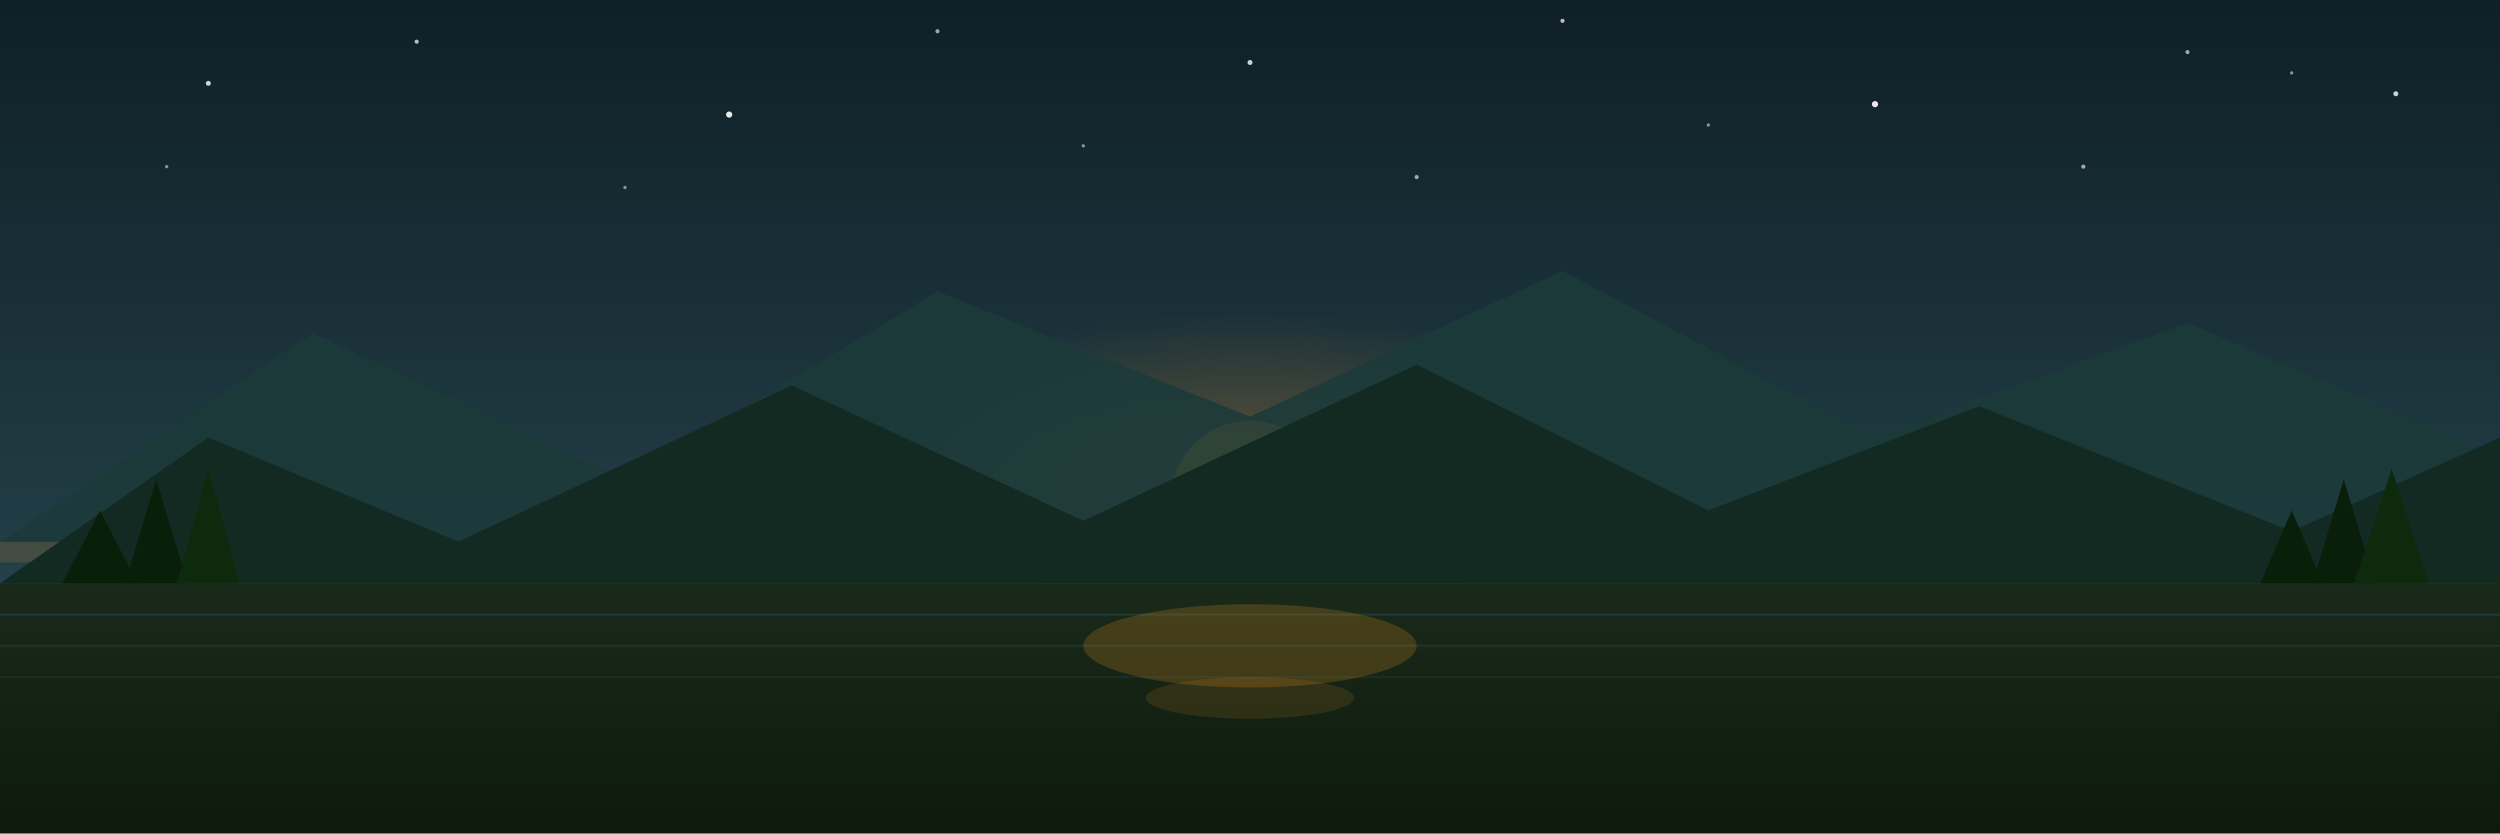
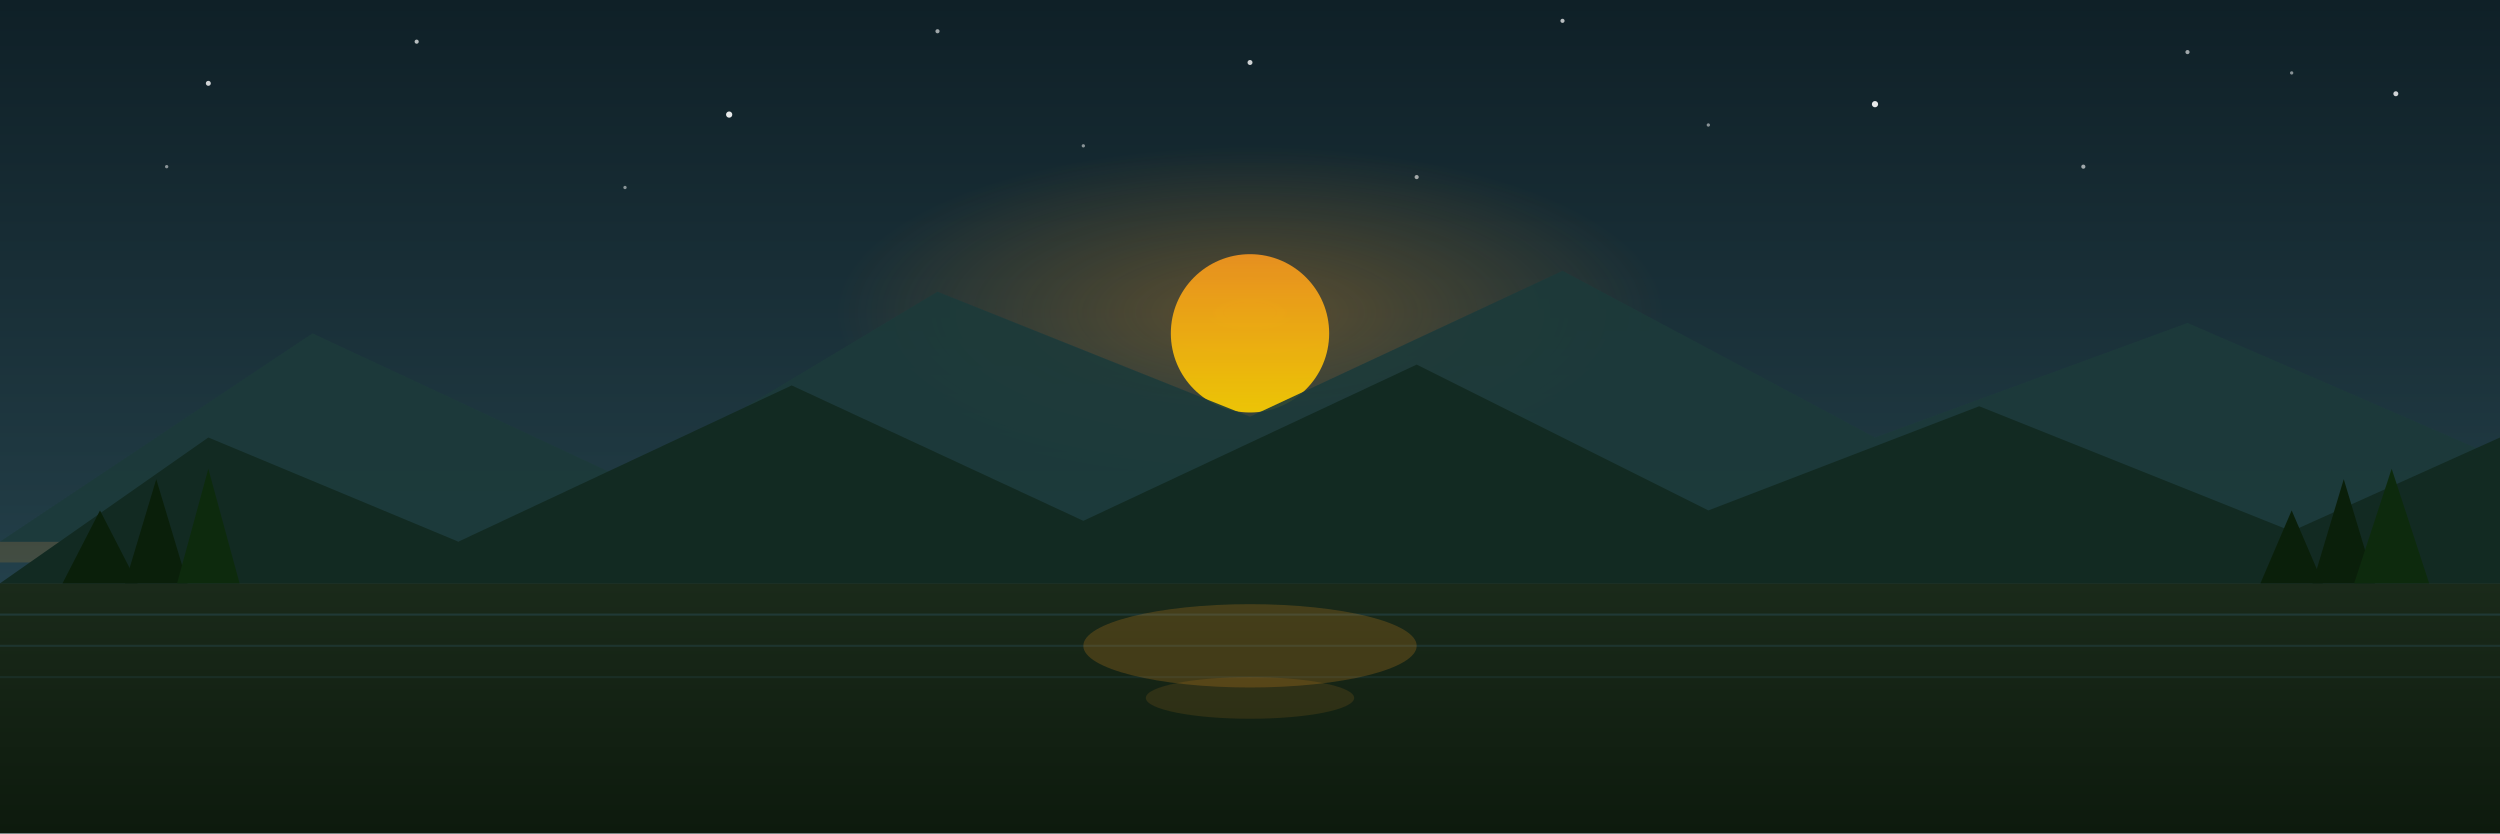
<svg xmlns="http://www.w3.org/2000/svg" viewBox="0 0 1200 400" width="1200" height="400">
  <defs>
    <linearGradient id="sky" x1="0" y1="0" x2="0" y2="1">
      <stop offset="0%" stop-color="#0f2027" />
      <stop offset="60%" stop-color="#203a43" />
      <stop offset="100%" stop-color="#2c5364" />
    </linearGradient>
    <linearGradient id="ground" x1="0" y1="0" x2="0" y2="1">
      <stop offset="0%" stop-color="#1a2a1a" />
      <stop offset="100%" stop-color="#0d1a0d" />
    </linearGradient>
    <linearGradient id="sun" x1="0" y1="0" x2="0" y2="1">
      <stop offset="0%" stop-color="#f7971e" />
      <stop offset="100%" stop-color="#ffd200" />
    </linearGradient>
    <radialGradient id="glow" cx="50%" cy="50%" r="50%">
      <stop offset="0%" stop-color="#f7971e" stop-opacity="0.3" />
      <stop offset="100%" stop-color="#f7971e" stop-opacity="0" />
    </radialGradient>
  </defs>
  <rect width="1200" height="400" fill="url(#sky)" />
  <circle cx="100" cy="40" r="1.2" fill="white" opacity="0.8" />
  <circle cx="200" cy="20" r="1" fill="white" opacity="0.7" />
  <circle cx="350" cy="55" r="1.5" fill="white" opacity="0.9" />
  <circle cx="450" cy="15" r="1" fill="white" opacity="0.6" />
  <circle cx="600" cy="30" r="1.2" fill="white" opacity="0.8" />
  <circle cx="750" cy="10" r="1" fill="white" opacity="0.7" />
  <circle cx="900" cy="50" r="1.5" fill="white" opacity="0.9" />
  <circle cx="1050" cy="25" r="1" fill="white" opacity="0.6" />
  <circle cx="1150" cy="45" r="1.2" fill="white" opacity="0.8" />
  <circle cx="80" cy="80" r="0.8" fill="white" opacity="0.5" />
  <circle cx="300" cy="90" r="0.8" fill="white" opacity="0.5" />
  <circle cx="520" cy="70" r="0.8" fill="white" opacity="0.5" />
  <circle cx="680" cy="85" r="1" fill="white" opacity="0.6" />
  <circle cx="820" cy="60" r="0.8" fill="white" opacity="0.5" />
  <circle cx="1000" cy="80" r="1" fill="white" opacity="0.6" />
  <circle cx="1100" cy="35" r="0.8" fill="white" opacity="0.5" />
-   <ellipse cx="600" cy="230" rx="200" ry="80" fill="url(#glow)" />
-   <circle cx="600" cy="240" r="38" fill="url(#sun)" opacity="0.9" />
+   <ellipse cx="600" cy="150" rx="200" ry="80" fill="url(#glow)" />
+   <circle cx="600" cy="160" r="38" fill="url(#sun)" opacity="0.9" />
  <rect x="0" y="260" width="1200" height="10" fill="#f7971e" opacity="0.15" />
  <polygon points="0,260 150,160 300,230 450,140 600,200 750,130 900,210 1050,155 1200,220 1200,260" fill="#1c3a3a" opacity="0.9" />
  <polygon points="0,280 100,210 220,260 380,185 520,250 680,175 820,245 950,195 1100,255 1200,210 1200,280" fill="#122a22" />
  <rect x="0" y="280" width="1200" height="120" fill="url(#ground)" />
  <line x1="0" y1="295" x2="1200" y2="295" stroke="#2c5364" stroke-width="1" opacity="0.4" />
  <line x1="0" y1="310" x2="1200" y2="310" stroke="#2c5364" stroke-width="1" opacity="0.3" />
  <line x1="0" y1="325" x2="1200" y2="325" stroke="#2c5364" stroke-width="1" opacity="0.2" />
  <ellipse cx="600" cy="310" rx="80" ry="20" fill="#f7971e" opacity="0.2" />
  <ellipse cx="600" cy="335" rx="50" ry="10" fill="#f7971e" opacity="0.12" />
  <polygon points="60,280 75,230 90,280" fill="#0a1f0a" />
  <polygon points="85,280 100,225 115,280" fill="#0d2a0d" />
  <polygon points="30,280 48,245 66,280" fill="#0a1f0a" />
  <polygon points="1110,280 1125,230 1140,280" fill="#0a1f0a" />
  <polygon points="1130,280 1148,225 1166,280" fill="#0d2a0d" />
  <polygon points="1085,280 1100,245 1115,280" fill="#0a1f0a" />
</svg>
